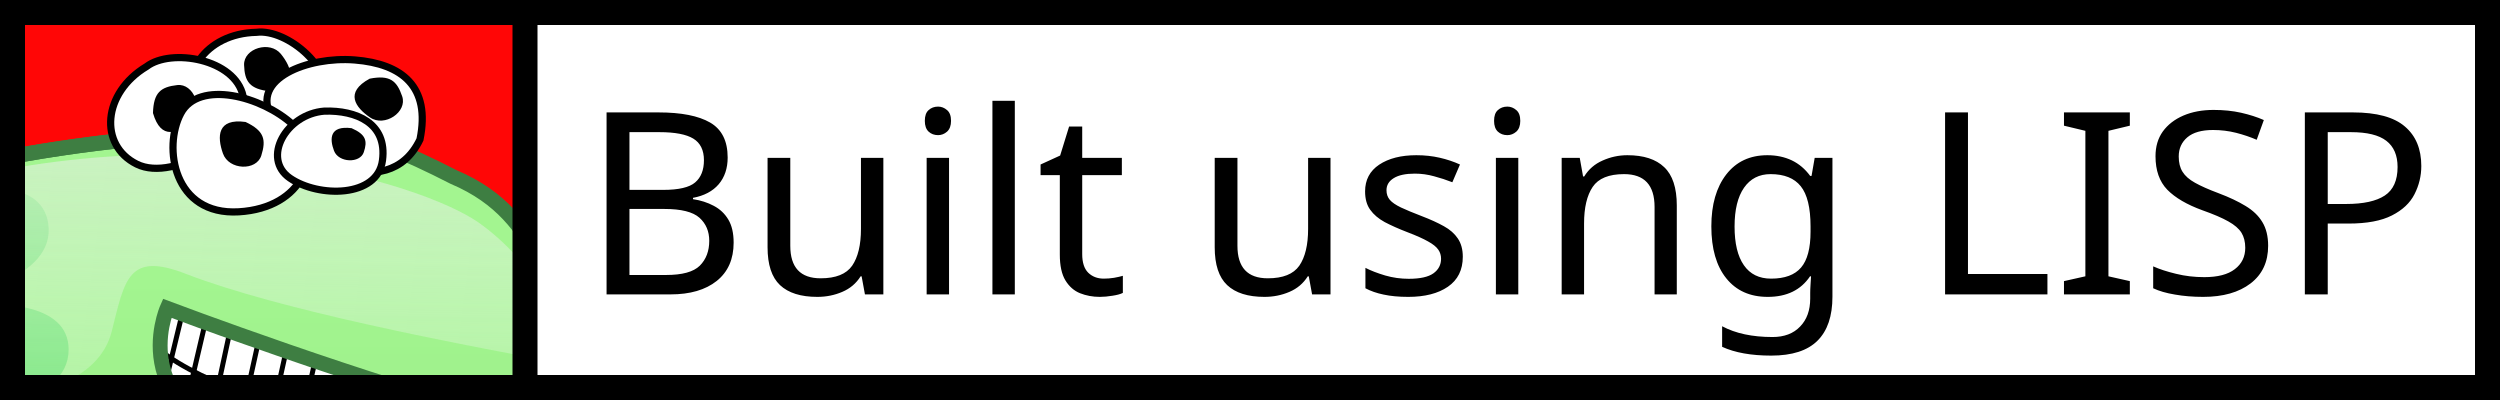
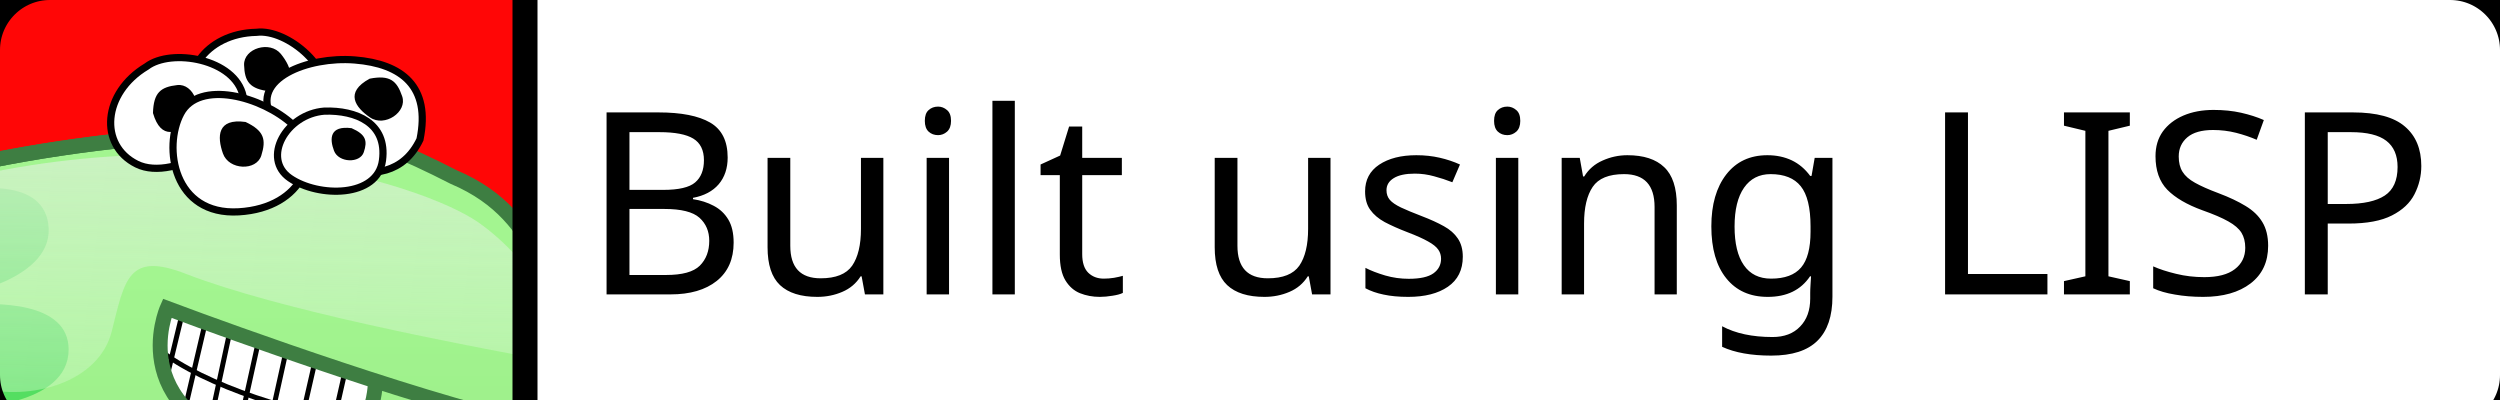
<svg xmlns="http://www.w3.org/2000/svg" xmlns:xlink="http://www.w3.org/1999/xlink" width="187.5" height="30" viewBox="0 0 500 80">
  <defs id="defs4">
    <linearGradient id="linearGradient8707">
      <stop id="stop8709" offset="0" stop-color="#8de17a" />
      <stop id="stop8711" offset="1" stop-color="#a3f590" />
    </linearGradient>
    <linearGradient id="linearGradient2115">
      <stop id="stop2117" offset="0" stop-color="#d2f1cb" />
      <stop id="stop2119" offset="1" stop-color="#cdf9c3" stop-opacity="0.42" />
    </linearGradient>
    <linearGradient id="linearGradient2121" x1="0.49" x2="0.43" xlink:href="#linearGradient2115" y1="0.17" y2="0.93" />
    <linearGradient id="linearGradient8713" x1="0.33" x2="0.33" xlink:href="#linearGradient8707" y1="0.79" y2="0.18" />
  </defs>
  <g class="layer">
    <g id="layer1">
      <rect fill="#ff0606" height="341.7" id="rect7982" rx="19.36" ry="7.63" stroke-linecap="round" stroke-linejoin="round" stroke-miterlimit="4" stroke-width="3" width="444.29" x="-165.444" y="-83.556" />
      <path d="m-70.314,102.904c-6.61,24.14 -11.81,80.44 -15.07,102.76c-0.8,-0.26 -1.66,-0.43 -2.55,-0.39c-4.08,0.18 -7.22,3.76 -7.03,7.98c0.18,4.21 3.62,7.47 7.7,7.29c2.82,-0.13 5.11,-1.92 6.25,-4.38c1.22,2.65 3.92,4.46 7.01,4.32c4.08,-0.18 7.25,-3.64 7.07,-7.72c-0.18,-4.08 -3.64,-7.22 -7.72,-7.04c-0.01,0 -0.02,0 -0.03,0c0.51,-3.64 10.6,-70.7 11.81,-77.44c1.26,-6.95 0.52,-54.46 -7.44,-25.38z" fill="#8ed97d" fill-rule="evenodd" id="path7191" stroke="#3e7e42" stroke-miterlimit="4" stroke-width="2.98" />
      <path d="m57.436,26.404c-84.49,-0.3 -153.19,34.99 -162.43,63.69c-7.67,23.83 -18.24,91.41 -22.49,113.56c-0.78,-0.29 -1.64,-0.5 -2.53,-0.5c-4.08,0 -7.37,3.44 -7.37,7.66c0,4.22 3.29,7.63 7.37,7.63c2.82,0 5.19,-1.69 6.44,-4.1c1.1,2.7 3.72,4.63 6.81,4.63c4.08,0 7.41,-3.33 7.41,-7.41c0,-4.08 -3.33,-7.37 -7.41,-7.37c-0.01,0 -0.02,0 -0.03,0c0.67,-3.61 10.76,-60.6 15.33,-70.33c3,-6.39 127.22,-12.23 129.13,-6.36c2.76,8.47 -4.47,62.38 -6.12,83.94c-0.38,-0.05 -0.75,-0.17 -1.15,-0.16c-4.08,0.14 -7.27,3.69 -7.13,7.91c0.14,4.22 3.55,7.51 7.63,7.38c2.82,-0.1 5.11,-1.87 6.28,-4.32c1.19,2.66 3.88,4.51 6.97,4.41c4.08,-0.14 7.29,-3.58 7.15,-7.66c-0.13,-4.08 -3.54,-7.26 -7.62,-7.12c-0.35,0.01 -0.67,0.13 -1,0.19c1.16,-16.55 9.34,-82.76 13.66,-87.66c2.96,-3.35 27.69,-4.86 28.47,0.5c0.68,4.7 11.45,75.29 10.14,82.67c-7.93,-0.26 -11.1,11.86 -6.88,11.57l24.4,-1.65c4.07,-0.27 1.25,-9.18 -8.52,-10.29c3.85,-16.68 -3.91,-90.47 -2.56,-92.46c1.56,-2.3 9.37,-15.32 10.16,-24.5c0.1,-1.27 0.09,-3.56 -0.07,-6.32c24.41,4.69 40.8,7.83 51.58,1.9c15.26,-8.38 18.14,-14.58 33.67,-24.8c19.35,-12.73 33.87,-5.1 43.14,-7c9.27,-1.9 4.98,-14.29 10.57,-23.76c6.08,-10.27 -21.48,-17.51 -27.8,-9.41c-7.87,10.08 -6.46,17.11 -13.55,19.57c-9.29,3.23 -29.48,15.56 -36.08,20.22c-11.19,7.9 -21.23,14.5 -41.25,6.88c-14.8,-7.39 -11.61,-23.91 -31.03,-32.13c-9.42,-4.84 -18.54,-8.66 -25.87,-9.93c-0.38,-0.09 -0.77,-0.15 -1.16,-0.22c-0.45,-0.07 -0.9,-0.12 -1.34,-0.16c-1.72,-0.28 -3.06,1.38 -4.92,1.31z" fill="url(#linearGradient8713)" fill-rule="evenodd" id="path1306" stroke="#3e7e42" stroke-miterlimit="4" stroke-width="2.98" />
      <path d="m33.056,61.884c-5.12,17.73 8.87,23.25 8.87,23.25c0,0 5.51,3.54 9.85,4.72c4.33,1.19 21.82,6.21 23.24,-13.19c-6.65,-1.88 -41.96,-14.78 -41.96,-14.78z" fill="#ffffff" fill-rule="evenodd" id="path9395" stroke-width="1px" />
      <path d="m68.916,74.694l-3.75,16.54" fill="none" fill-opacity="0.75" fill-rule="evenodd" id="path10849" stroke="#000000" stroke-width="1px" />
      <path d="m62.806,73.114l-4.14,18.12" fill="none" fill-opacity="0.75" fill-rule="evenodd" id="path10851" stroke="#000000" stroke-width="1px" />
      <path d="m57.096,70.754l-4.14,18.71" fill="none" fill-opacity="0.75" fill-rule="evenodd" id="path10853" stroke="#000000" stroke-width="1px" />
      <path d="m51.576,68.784l-4.14,18.71l4.14,-18.71z" fill="none" fill-opacity="0.75" fill-rule="evenodd" id="path10855" stroke="#000000" stroke-width="1px" />
      <path d="m45.866,66.814l-3.94,18.32" fill="none" fill-opacity="0.75" fill-rule="evenodd" id="path10857" stroke="#000000" stroke-width="1px" />
      <path d="m40.936,65.034l-3.74,15.96" fill="none" fill-opacity="0.75" fill-rule="evenodd" id="path10859" stroke="#000000" stroke-width="1px" />
      <path d="m36.406,62.874l-2.95,12.21" fill="none" fill-opacity="0.75" fill-rule="evenodd" id="path10861" stroke="#000000" stroke-width="1px" />
      <path d="m73.446,84.144c-12.61,-0.39 -33.1,-7.29 -41.57,-14.18" fill="none" fill-opacity="0.75" fill-rule="evenodd" id="path10863" stroke="#000000" stroke-width="1px" />
      <path d="m101.656,83.984c-27.45,-6.95 -68.23,-22.32 -68.23,-22.32c0,0 -9.86,22.22 22.82,29.26c18.24,3.93 18.79,-13.89 18.79,-13.89" display="inline" fill="none" fill-rule="evenodd" id="path1334" marker-end="none" marker-mid="none" marker-start="none" stroke="#3e7e42" stroke-dashoffset="0" stroke-miterlimit="4" stroke-width="2.98" />
      <path d="m234.966,40.974c9.49,1.23 12.31,-9.45 9.03,-14.51c-2.98,-4.62 -13.23,-9.64 -15.84,-3.28c-1.96,4.78 3.21,7.49 7.53,7.04" display="inline" fill="#9af286" fill-rule="evenodd" id="path1319" marker-end="none" marker-mid="none" marker-start="none" stroke="#3e7e42" stroke-dashoffset="0" stroke-linecap="round" stroke-miterlimit="4" stroke-width="2.98" />
      <path d="m231.346,46.604c-3.87,-2.03 -9.27,-1.6 -6.84,-8.27c1.79,-4.93 7.69,-1.15 15.59,4.26c7.91,5.41 -0.29,12.1 -9.89,11.27" display="inline" fill="#9af286" fill-rule="evenodd" id="path1317" marker-end="none" marker-mid="none" marker-start="none" stroke="#3e7e42" stroke-dashoffset="0" stroke-linecap="round" stroke-miterlimit="4" stroke-width="2.98" />
      <path d="m206.496,31.564c3.24,-5.77 4.19,-11.59 7.71,-12.8c3.39,-1.16 11.52,-7.1 14.44,-5.53c2.92,1.57 5.25,7.17 -4.14,11.69c-4.47,2.15 -4.66,7.82 -8.3,10.07" display="inline" fill="#9af286" fill-rule="evenodd" id="path1315" marker-end="none" marker-mid="none" marker-start="none" stroke="#3e7e42" stroke-dashoffset="0" stroke-linecap="round" stroke-miterlimit="4" stroke-width="2.98" />
      <path d="m-8.404,59.164c0,0 19.71,-3.21 18.05,-14.46c-1.4,-9.46 -15.6,-7.35 -22.74,-5.56c0.46,5.74 1.22,8.89 -5.34,11.65c6.6,-0.13 8.11,1.83 10.03,8.37z" fill="#54de61" fill-rule="evenodd" id="path15231" stroke-width="0.21px" />
      <path d="m-6.244,81.574c0,0 19.97,-0.3 19.97,-11.67c0,-9.56 -14.35,-9.55 -21.68,-8.81c-0.39,5.74 -0.09,8.97 -6.98,10.74c6.54,0.83 7.75,2.99 8.69,9.74z" fill="#54de61" fill-rule="evenodd" id="path15959" stroke-width="0.21px" />
      <path d="m-6.084,104.844c0,0 19.94,1.26 20.82,-10.08c0.74,-9.54 -13.57,-10.64 -20.93,-10.47c-0.84,5.69 -0.79,8.94 -7.8,10.17c6.46,1.33 7.5,3.58 7.91,10.38z" fill="#54de61" fill-rule="evenodd" id="path15961" stroke-width="0.21px" />
      <path d="m-6.744,107.304c-1.2,5.63 -1.36,8.89 -8.43,9.66c5.39,1.49 6.79,3.54 7.09,8.25c6.47,-0.1 12.37,-0.09 17.5,0.03c2.08,-1.35 3.63,-3.31 4.03,-6.13c1.36,-9.46 -12.83,-11.49 -20.19,-11.81z" fill="#54de61" fill-rule="evenodd" id="path15963" stroke-width="0.21px" />
      <path d="m-17.054,35.614c-8.51,2.2 -16.6,4.73 -24.15,7.5c4.49,0.95 5.69,3.12 6.5,8.63c0,0 19.75,-0.57 19.75,-11.28c-0.01,-2.09 -0.83,-3.64 -2.1,-4.85z" fill="#54de61" fill-rule="evenodd" id="path15965" stroke-width="0.21px" />
      <path d="m-30.524,72.364c0,0 19.73,-0.5 19.76,-11.21c0.03,-9.01 -14.16,-8.83 -21.4,-8.06c-0.4,5.41 -0.11,8.45 -6.93,10.2c6.47,0.71 7.66,2.73 8.57,9.07z" fill="#54de61" fill-rule="evenodd" id="path15967" stroke-width="0.21px" />
      <path d="m-28.674,94.564c0,0 19.73,-0.51 19.76,-11.22c0.03,-9 -14.16,-8.82 -21.4,-8.05c-0.4,5.41 -0.11,8.45 -6.93,10.2c6.47,0.7 7.66,2.72 8.57,9.07z" fill="#54de61" fill-rule="evenodd" id="path15971" stroke-width="0.21px" />
      <path d="m-28.534,115.654c0,0 19.71,1.12 20.61,-9.56c0.77,-8.97 -13.38,-9.96 -20.66,-9.78c-0.84,5.36 -0.81,8.41 -7.74,9.59c6.38,1.23 7.4,3.35 7.79,9.75z" fill="#54de61" fill-rule="evenodd" id="path15973" stroke-width="0.21px" />
      <path d="m-30.114,117.584c-0.65,4.09 -0.86,6.81 -3.97,8.41c8.45,-0.39 16.6,-0.65 24.34,-0.78c-1.58,-6.91 -13.75,-7.79 -20.37,-7.63z" fill="#54de61" fill-rule="evenodd" id="path15975" stroke-width="0.21px" />
      <path d="m-53.104,65.834c0,0 19.57,-2.65 18.44,-13.3c-0.96,-8.95 -14.34,-5.75 -21.46,-4.19c0.19,5.42 0.11,6.92 -6.47,9.39c6.5,0 7.9,1.88 9.49,8.1z" fill="#54de61" fill-rule="evenodd" id="path15977" stroke-width="0.21px" />
      <path d="m-50.944,86.484c0,0 19.57,-2.64 18.43,-13.29c-0.95,-8.96 -15.03,-7.24 -22.14,-5.69c0.19,5.42 0.8,8.41 -5.79,10.89c6.51,0 7.91,1.88 9.5,8.09z" fill="#54de61" fill-rule="evenodd" id="path15979" stroke-width="0.21px" />
      <path d="m-51.344,106.124c0,0 19.74,0.04 20.06,-10.67c0.27,-9 -13.91,-9.21 -21.17,-8.63c-0.55,5.39 -0.35,8.44 -7.21,10c6.45,0.88 7.58,2.93 8.32,9.3z" fill="#54de61" fill-rule="evenodd" id="path15981" stroke-width="0.21px" />
      <path d="m-52.234,126.414c0,0 19.7,1.22 20.67,-9.44c0.82,-8.97 -13.33,-10.04 -20.61,-9.9c-0.87,5.35 -0.86,8.4 -7.8,9.54c6.38,1.27 7.39,3.39 7.74,9.8z" fill="#54de61" fill-rule="evenodd" id="path15983" stroke-width="0.21px" />
      <path d="m-72.044,79.974c0,0 18.22,-4.07 16.27,-14.08c-1.63,-8.41 -14.77,-5.67 -21.34,-3.63c0.62,5.13 1.45,7.92 -4.56,10.79c6.13,-0.52 7.61,1.15 9.63,6.92z" fill="#54de61" fill-rule="evenodd" id="path15987" stroke-width="0.21px" />
      <path d="m-71.764,99.014c0,0 18.53,-2.27 17.57,-12.42c-0.81,-8.53 -14.15,-7.08 -20.89,-5.69c0.12,5.16 0.67,8.01 -5.58,10.29c6.15,0.08 7.45,1.89 8.9,7.82z" fill="#54de61" fill-rule="evenodd" id="path15989" stroke-width="0.21px" />
      <path d="m-72.444,117.484c0,0 18.65,-0.93 18.42,-11.13c-0.19,-8.57 -13.6,-8.08 -20.43,-7.18c-0.25,5.16 0.1,8.05 -6.31,9.86c6.13,0.53 7.31,2.43 8.32,8.45z" fill="#54de61" fill-rule="evenodd" id="path15991" stroke-width="0.21px" />
      <path d="m-73.274,118.274c-0.74,5.11 -0.67,8.02 -7.22,9.22c1.92,0.35 3.21,0.84 4.25,1.47c6.83,-0.7 14.42,-1.3 22.6,-1.85c0.32,-8.28 -12.82,-9.08 -19.63,-8.84z" fill="#54de61" fill-rule="evenodd" id="path15995" stroke-width="0.21px" />
      <path d="m-92.524,92.074c0,0 18.01,-2.72 16.74,-12.19c-1.08,-7.96 -14.05,-6.18 -20.58,-4.66c0.29,4.83 0.92,7.48 -5.11,9.81c6.01,-0.12 7.34,1.53 8.95,7.04z" fill="#54de61" fill-rule="evenodd" id="path15997" stroke-width="0.21px" />
      <path d="m-93.084,109.834c0,0 18.2,-0.95 17.85,-10.5c-0.3,-8.03 -13.38,-7.51 -20.04,-6.64c-0.17,4.83 0.2,7.54 -6.03,9.27c5.99,0.46 7.16,2.23 8.22,7.87z" fill="#54de61" fill-rule="evenodd" id="path15999" stroke-width="0.21px" />
      <path d="m-92.774,128.334c0,0 18.2,-0.95 17.84,-10.5c-0.29,-8.03 -13.37,-7.52 -20.03,-6.64c-0.18,4.83 0.19,7.53 -6.03,9.26c5.99,0.47 7.16,2.24 8.22,7.88z" fill="#54de61" fill-rule="evenodd" id="path16003" stroke-width="0.21px" />
      <path d="m-17.054,35.614c-8.51,2.2 -16.6,4.73 -24.15,7.5c4.49,0.95 5.69,3.12 6.5,8.63c0,0 19.75,-0.57 19.75,-11.28c-0.01,-2.09 -0.83,-3.64 -2.1,-4.85z" fill="#54de61" fill-rule="evenodd" id="path16013" stroke-width="0.21px" />
      <path d="m-94.494,76.704c-11.33,19.18 -6.97,18.31 2.62,15.69c9.59,-2.61 78.48,-17.44 88.07,-14.82c9.59,2.62 23.55,-0.87 26.16,-11.34c2.62,-10.46 3.33,-15.92 14.81,-11.47c18.91,7.33 54.95,14.09 68.9,16.71c13.96,2.61 29.65,14.82 52.32,1.74c22.68,-13.08 41.08,-24.05 49.71,-30.52c1.74,-1.31 7.45,-14.16 9.33,-18.57c0.94,-2.21 8.88,-6.48 8.44,-7.61c-0.44,-1.12 -5.01,0.82 -9.71,3.93c-4.86,3.22 -7.97,18.55 -14.07,21.17c-6.11,2.61 -25.38,13.29 -33.23,19.39c-7.85,6.11 -28.78,18.31 -42.73,11.34c-13.95,-6.98 -19.18,-20.06 -30.52,-27.91c-11.34,-7.85 -60.17,-23.54 -118.59,-4.36c-58.43,19.19 -61.04,26.16 -71.51,36.63z" display="inline" fill="url(#linearGradient2121)" fill-rule="evenodd" id="path1387" marker-end="none" marker-mid="none" marker-start="none" opacity="0.85" stroke-dashoffset="0" stroke-miterlimit="4" stroke-width="2.98" />
      <path d="m-73.274,118.274c-0.74,5.11 -0.67,8.02 -7.22,9.22c1.92,0.35 3.21,0.84 4.25,1.47c6.83,-0.7 14.42,-1.3 22.6,-1.85c0.32,-8.28 -12.82,-9.08 -19.63,-8.84z" fill="#54de61" fill-rule="evenodd" id="path16018" stroke-width="0.21px" />
      <path d="m-30.114,117.584c-0.65,4.09 -0.86,6.81 -3.97,8.41c8.45,-0.39 16.6,-0.65 24.34,-0.78c-1.58,-6.91 -13.75,-7.79 -20.37,-7.63z" fill="#54de61" fill-rule="evenodd" id="path16023" stroke-width="0.21px" />
      <path d="m64.856,25.474c-0.38,-0.09 -0.77,-0.15 -1.16,-0.22c-0.45,-0.07 -0.9,-0.12 -1.34,-0.16c-1.72,-0.28 -3.06,1.38 -4.92,1.31c-84.49,-0.3 -153.19,34.99 -162.43,63.69c-7.67,23.83 -18.24,91.41 -22.49,113.56c-0.78,-0.29 -1.64,-0.5 -2.53,-0.5c-4.08,0 -7.37,3.44 -7.37,7.66c0,4.22 3.29,7.63 7.37,7.63c2.82,0 5.19,-1.69 6.44,-4.1c1.1,2.7 3.72,4.63 6.81,4.63c4.08,0 7.41,-3.33 7.41,-7.41c0,-4.08 -3.33,-7.37 -7.41,-7.37c-0.01,0 -0.02,0 -0.03,0c0.67,-3.61 10.76,-60.6 15.33,-70.33c3,-6.39 127.22,-12.23 129.13,-6.36" fill="none" fill-rule="evenodd" id="path16026" stroke="#3e7e42" stroke-miterlimit="4" stroke-width="2.98" />
      <path d="m51.286,6.464c-10.24,0.2 -16.15,8.87 -11.43,15.96c4.73,7.09 22.85,6.1 25.22,-1.18c2.36,-7.29 -7.68,-15.57 -13.79,-14.78z" fill="#ffffff" fill-rule="evenodd" id="path7197" stroke="#000000" stroke-miterlimit="4" stroke-width="1.44" />
      <path d="m54.006,18.264c5.65,-1.14 4.41,-4.67 2.19,-7.45c-2.22,-2.77 -7.49,-1.13 -7.38,2.17c0.11,3.3 1.07,4.84 5.19,5.28z" fill="#000000" fill-rule="evenodd" id="path7933" stroke-width="1px" />
      <path d="m83.996,27.894c2.17,-10.6 -3.62,-15.14 -13.03,-15.9c-9.4,-0.76 -20.98,3.79 -16.64,11.36c4.34,7.57 23.16,18.17 29.67,4.54z" fill="#ffffff" fill-rule="evenodd" id="path1323" stroke="#000000" stroke-miterlimit="4" stroke-width="1.44" />
      <path d="m29.316,13.304c-8.79,5.27 -9.6,15.73 -1.97,19.52c7.63,3.8 22.86,-6.08 21.28,-13.58c-1.58,-7.49 -14.41,-9.67 -19.31,-5.94z" fill="#ffffff" fill-rule="evenodd" id="path7199" stroke="#000000" stroke-miterlimit="4" stroke-width="1.44" />
      <path d="m30.596,22.614c1.6,5.54 5.02,4.02 7.6,1.58c2.59,-2.44 0.53,-7.56 -2.75,-7.18c-3.28,0.38 -4.74,1.46 -4.85,5.6z" fill="#000000" fill-rule="evenodd" id="path7935" stroke-width="1px" />
      <path d="m58.596,24.944c-6.15,-5.68 -18.81,-9.08 -22.43,-2.27c-3.62,6.82 -1.45,20.44 11.58,19.69c13.02,-0.76 17,-11.74 10.85,-17.42z" fill="#ffffff" fill-rule="evenodd" id="path1321" stroke="#000000" stroke-miterlimit="4" stroke-width="1.44" />
      <path d="m64.876,22.224c-7.68,0.59 -12.61,9.46 -6.89,13.4c5.71,3.94 17.53,3.94 18.51,-3.55c0.99,-7.49 -5.31,-10.05 -11.62,-9.85z" fill="#ffffff" fill-rule="evenodd" id="path7195" stroke="#000000" stroke-miterlimit="4" stroke-width="1.44" />
      <path d="m49.116,24.394c-5.71,-0.79 -5.71,2.95 -4.53,6.3c1.18,3.35 6.7,3.55 7.68,0.4c0.99,-3.16 0.59,-4.93 -3.15,-6.7z" fill="#000000" fill-rule="evenodd" id="path7927" stroke-width="1px" />
      <path d="m70.316,25.634c-4.42,-0.56 -4.42,2.12 -3.51,4.53c0.92,2.4 5.19,2.55 5.95,0.28c0.76,-2.26 0.46,-3.53 -2.44,-4.81z" fill="#000000" fill-rule="evenodd" id="path7929" stroke-width="0.75px" />
      <path d="m73.936,15.734c-5.07,2.74 -2.86,5.76 0.08,7.76c2.93,2 7.49,-1.11 6.42,-4.23c-1.07,-3.12 -2.44,-4.32 -6.5,-3.53z" fill="#000000" fill-rule="evenodd" id="path7931" stroke-width="1px" />
      <path d="m240.116,31.314c-2.98,0.11 -4.63,-0.33 -5.18,1.54c-0.55,1.88 1.43,5.4 2.64,5.73c1.21,0.33 4.85,-2.09 5.07,-3.74c0.22,-1.65 -0.77,-2.87 -2.53,-3.53z" fill="#86d973" fill-rule="evenodd" id="path8715" stroke-width="1px" />
      <path d="m238.676,44.314c-2.2,-1.32 -6.61,-1.87 -7.27,-0.99c-0.66,0.88 2.87,1.43 2.1,3.19c-0.78,1.77 -2.32,1.55 -2.87,2.32c-0.55,0.77 -1.54,2.09 -0.44,2.86c1.1,0.77 8.92,-0.66 9.58,-1.76c0.67,-1.1 2.76,-3.75 -1.1,-5.62z" fill="#86d973" fill-rule="evenodd" id="path8717" stroke-width="1px" />
    </g>
    <rect stroke-width="5" id="svg_2" height="120" width="400" y="-20" x="105" fill="#ffffff" />
    <text font-weight="normal" transform="matrix(2.12337, 0, 0, 2.12337, -123.571, -26.0564)" xml:space="preserve" text-anchor="start" font-family="Noto Sans JP" font-size="24" id="svg_3" y="40" x="113" stroke-width="0" fill="#000000">Built using LISP</text>
    <line stroke-width="5" id="svg_5" y2="90" x2="105" y1="-10" x1="105" stroke="#000000" fill="none" />
-     <line id="svg_6" y2="85" x2="510" y1="85" x1="-10" stroke="#000000" fill="none" stroke-width="20" />
-     <line stroke-width="20" id="svg_7" y2="-5" x2="510" y1="-5" x1="-10" stroke="#000000" fill="none" />
-     <line stroke-width="20" id="svg_8" y2="90" x2="-5" y1="-10" x1="-5" stroke="#000000" fill="none" />
-     <line id="svg_9" y2="90" x2="505" y1="-10" x1="505" stroke="#000000" fill="none" stroke-width="20" />
+     <rect id="svg_border" x="-5" y="-5" width="510" height="95" fill="none" stroke="#000000" stroke-width="10" rx="15" ry="15" />
  </g>
</svg>
